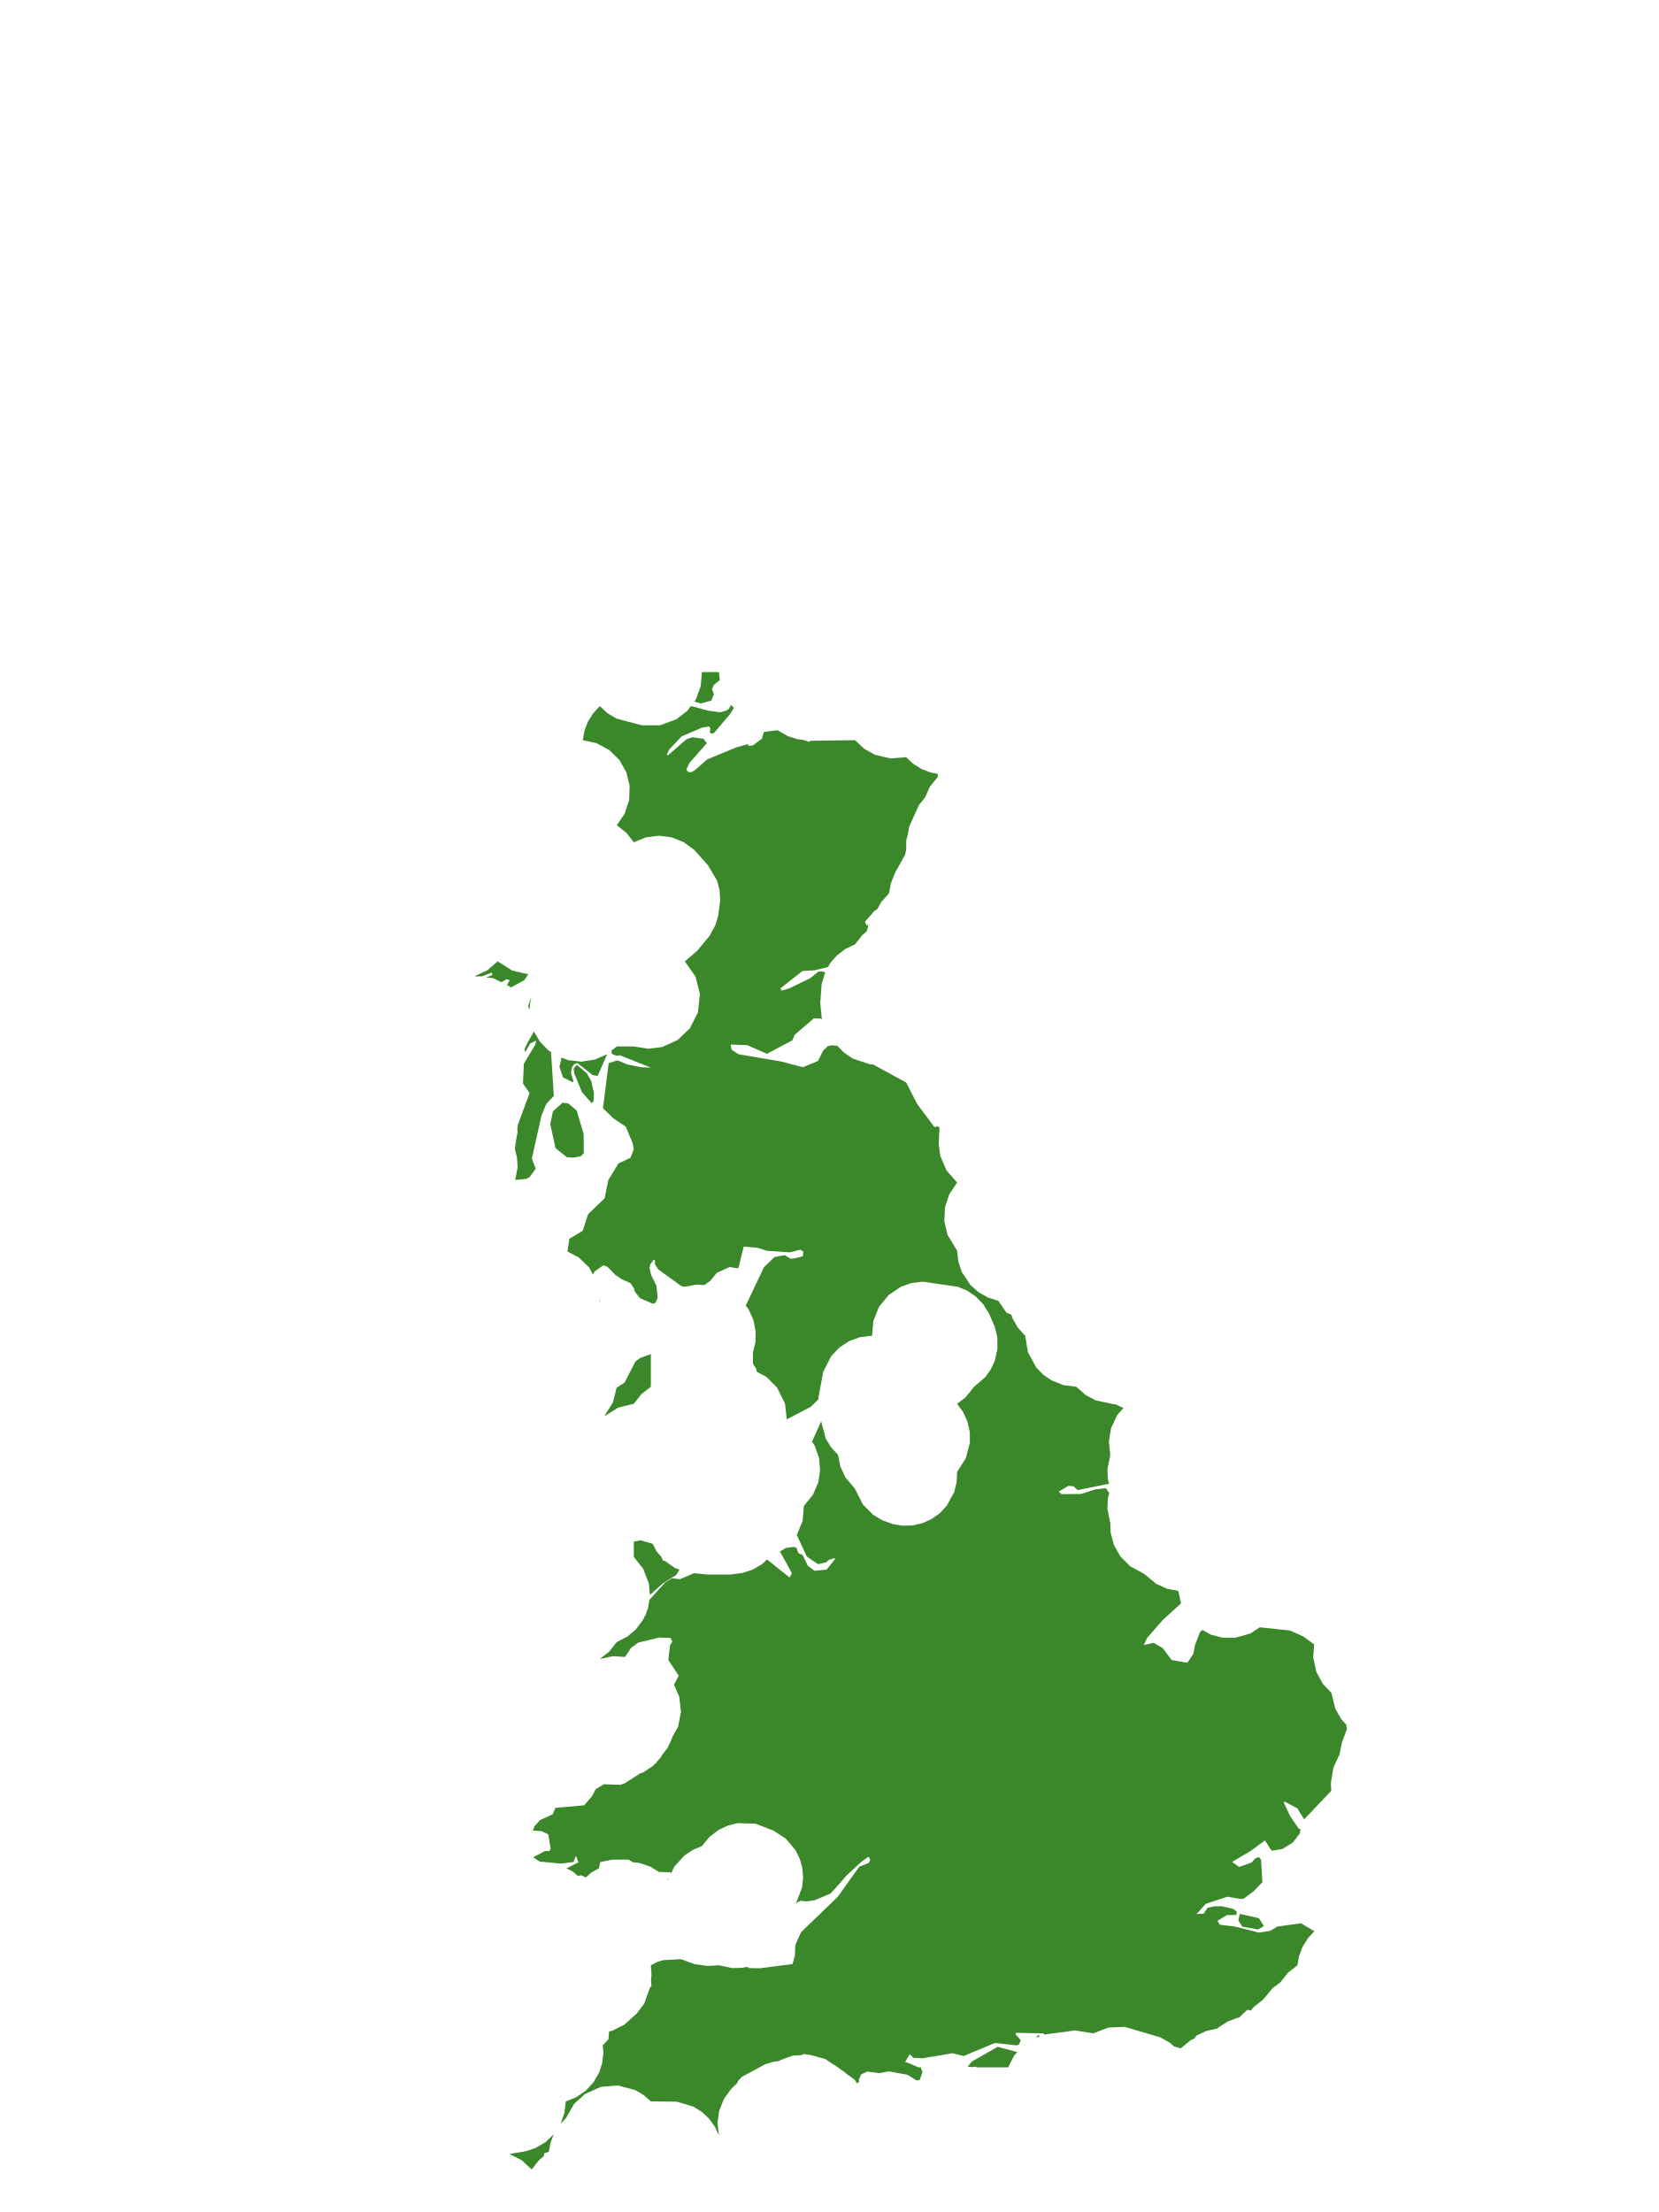
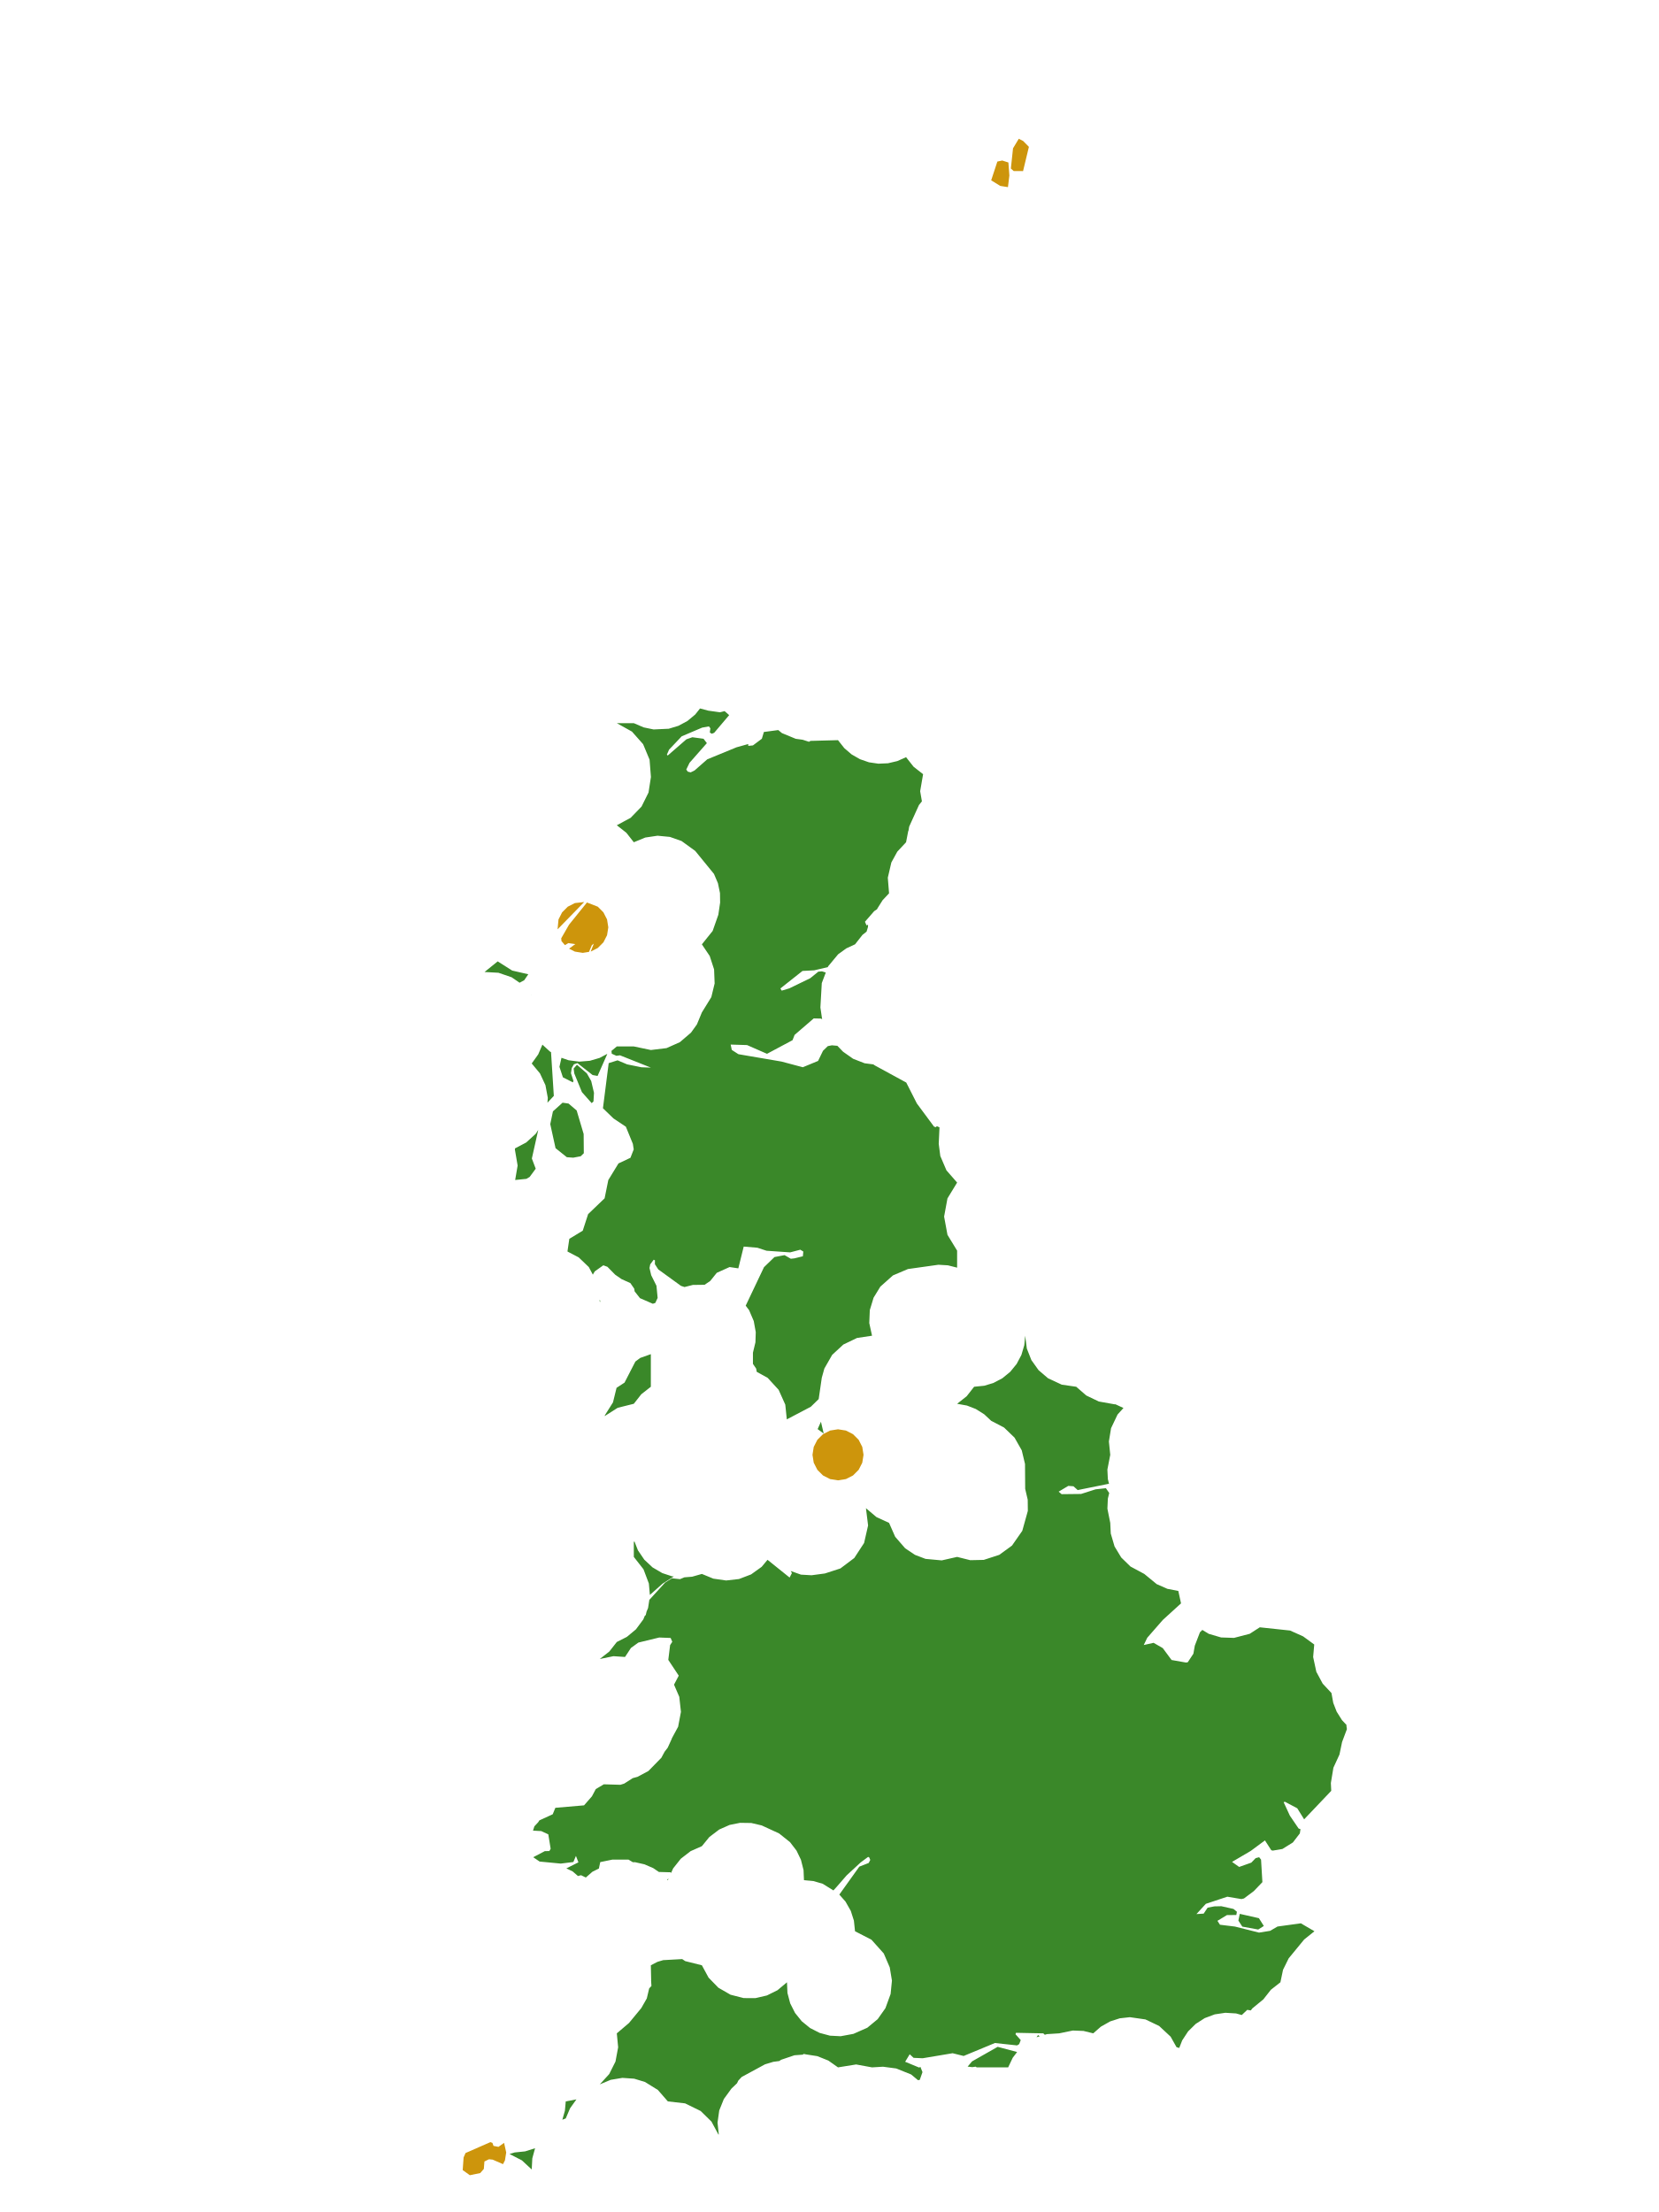
<svg xmlns="http://www.w3.org/2000/svg" width="378pt" height="504pt" viewBox="0 0 378 504" version="1.1">
  <g id="data">
    <rect x="0" y="0" width="378" height="504" style="fill:rgb(100%,100%,100%);fill-opacity:1;stroke:none;" />
    <path style=" stroke:none;fill-rule:nonzero;fill:rgb(100%,100%,100%);fill-opacity:1;" d="M 53.309 504 L 324.691 504 L 324.691 0 L 53.309 0 Z M 53.309 504 " />
-     <path style=" stroke:none;fill-rule:nonzero;fill:rgb(22.745%,53.333%,16.078%);fill-opacity:1;" d="M 159.922 153.137 L 163.801 153.137 L 164.012 154.961 L 162.602 156.074 L 162.234 157.082 L 162.672 158.176 L 162.078 159.633 L 159.645 160.289 L 158.199 159.812 L 158.543 159.344 L 159.664 156.336 Z M 166.543 160.633 L 167.23 161.281 L 166.418 162.609 L 162.723 166.969 L 162.176 167.184 L 161.727 166.895 L 161.859 165.949 L 161.531 165.508 L 159.984 165.785 L 155.32 167.77 L 152.441 170.812 L 151.949 171.945 L 152.141 172.145 L 156.391 168.453 L 157.75 167.98 L 160.301 168.324 L 161.059 169.32 L 157.109 173.805 L 156.367 175.34 L 156.707 175.816 L 157.367 175.984 L 158.262 175.543 L 161.141 173.016 L 167.809 170.273 L 170.48 169.527 L 170.492 169.949 L 171.555 169.84 L 173.59 168.316 L 174.047 166.781 L 177.188 166.363 L 177.309 166.469 L 179.508 167.727 L 181.68 168.422 L 183.066 168.605 L 184.32 169.012 L 184.723 168.785 L 194.816 168.645 L 196.961 170.645 L 199.418 172 L 202.891 172.805 L 206.445 172.523 L 208.02 173.996 L 209.949 175.211 L 212.078 176.027 L 213.586 176.293 L 213.672 176.582 L 213.68 177.035 L 211.875 179.234 L 210.84 181.547 L 210.832 181.605 L 209.383 183.426 L 207.156 188.34 L 206.848 190.156 L 206.5 191.402 L 206.473 193.648 L 206.227 194.742 L 203.938 198.859 L 203.914 199.039 L 203.758 199.285 L 202.941 201.418 L 202.57 203.539 L 200.793 205.52 L 199.898 207.133 L 199.18 207.605 L 197.078 210.023 L 197.434 210.84 L 197.785 210.703 L 197.762 211.238 L 197.445 212.273 L 196.523 213 L 194.816 215.168 L 192.617 216.211 L 190.688 217.688 L 189.176 219.426 L 188.648 220.348 L 185.52 221.086 L 182.848 221.227 L 177.805 225.219 L 178.117 225.715 L 179.844 225.195 L 184.609 222.887 L 186.457 221.387 L 187.289 221.316 L 188.023 221.543 L 187.199 224.246 L 186.898 228.551 L 187.211 231.809 L 187.344 232.25 L 187.07 232.078 L 185.406 232.043 L 181.047 235.801 L 180.578 237.004 L 174.762 240.109 L 170.215 238.117 L 166.48 238.004 L 166.738 239.223 L 168.246 240.195 L 178.062 241.875 L 182.922 243.168 L 186.398 241.73 L 187.52 239.418 L 188.617 238.355 L 189.539 238.172 L 190.777 238.285 L 192.281 239.797 L 194.273 241.184 L 198.254 242.508 L 199.023 242.543 L 199.34 242.762 L 206.488 246.656 L 208.91 251.43 L 212.824 256.707 L 213.266 256.828 L 213.434 256.586 L 214.062 256.863 L 213.887 260.605 L 214.246 263.387 L 215.648 266.664 L 218.078 269.445 L 216.289 272.105 L 215.32 275.027 L 215.16 278.227 L 215.879 281.352 L 218.078 284.953 L 218.332 287.379 L 219.141 289.816 L 221.129 292.805 L 222.953 294.422 L 225.078 295.625 L 227.281 296.328 L 227.434 296.344 L 229.305 299.062 L 230.465 299.605 L 230.629 300.262 L 231.883 302.461 L 233.586 304.34 L 234.219 308.129 L 236.133 311.605 L 237.652 313.176 L 239.551 314.496 L 242.289 315.594 L 245.215 315.969 L 247.301 317.816 L 249.645 319.07 L 253.715 319.949 L 254.09 319.934 L 255.984 320.812 L 254.555 322.414 L 253.152 325.414 L 252.66 328.434 L 252.969 331.477 L 252.316 334.844 L 252.422 337.004 L 252.699 338.137 L 252.602 338.082 L 245.551 339.512 L 244.59 338.645 L 243.406 338.559 L 241.211 339.871 L 241.887 340.445 L 246.324 340.395 L 249.617 339.344 L 251.977 339.082 L 252.734 340.18 L 252.422 341.457 L 252.32 343.746 L 252.969 346.984 L 253.066 349.285 L 253.797 352 L 255.234 354.566 L 257.473 356.848 L 260.723 358.617 L 263.445 360.875 L 265.867 361.973 L 268.477 362.492 L 269.094 365.324 L 264.953 369.094 L 261.395 373.164 L 260.602 374.816 L 262.844 374.312 L 264.938 375.52 L 266.938 378.227 L 270.219 378.805 L 270.625 378.746 L 271.91 376.797 L 272.234 374.961 L 273.406 371.914 L 273.953 371.371 L 275.875 372.453 L 278.602 373.145 L 281.418 373.16 L 284.867 372.203 L 287.047 370.777 L 293.949 371.516 L 296.914 372.844 L 299.445 374.695 L 299.199 377.551 L 299.922 380.914 L 301.371 383.609 L 303.371 385.754 L 304.242 389.312 L 305.543 391.633 L 306.809 393.027 L 306.777 393.191 L 306.891 393.977 L 305.789 396.918 L 305.188 399.809 L 305.117 399.891 L 303.812 402.773 L 303.234 406.262 L 303.32 408.039 L 297.145 414.531 L 295.578 412.012 L 292.742 410.516 L 292.48 410.637 L 293.898 413.703 L 295.891 416.629 L 296.312 416.766 L 296.164 417.742 L 294.574 419.805 L 292.191 421.289 L 290.004 421.656 L 289.66 421.574 L 288.215 419.332 L 284.977 421.73 L 280.719 424.23 L 282.34 425.379 L 285.105 424.398 L 286.098 423.375 L 286.895 423.164 L 287.328 423.711 L 287.633 428.844 L 285.688 430.875 L 283.441 432.559 L 282.844 432.699 L 279.645 432.16 L 274.75 433.781 L 272.609 436.117 L 274.254 436.016 L 275.152 434.668 L 276.684 434.363 L 278.285 434.328 L 281.055 434.949 L 281.828 435.59 L 281.691 436.328 L 279.555 436.348 L 277.391 437.656 L 277.969 438.547 L 281.383 438.965 L 286.863 440.34 L 289.395 439.938 L 291.074 438.957 L 296.426 438.215 L 299.492 440.031 L 298.02 441.602 L 296.805 443.531 L 295.988 445.664 L 295.617 447.785 L 293.445 449.492 L 291.738 451.66 L 289.934 453.02 L 287.863 455.539 L 285.516 457.426 L 285.012 458.078 L 284.188 457.938 L 282.309 459.711 L 281.863 459.789 L 279.734 460.605 L 277.805 461.82 L 277.426 462.176 L 274.789 462.777 L 272.598 463.816 L 272.098 464.492 L 271.309 464.844 L 269.016 466.727 L 267.473 466.258 L 266.602 465.469 L 264.398 464.215 L 256.25 461.812 L 252.551 461.977 L 249.094 463.293 L 244.961 462.629 L 238.281 463.523 L 238.047 463.605 L 237.715 463.297 L 231.496 463.172 L 231.379 463.496 L 232.574 464.836 L 232.215 465.75 L 231.738 466.043 L 226.691 465.496 L 219.566 468.449 L 217.055 467.824 L 210.223 468.969 L 208.164 468.875 L 207.273 468.059 L 206.238 469.77 L 209.43 471.09 L 209.715 470.938 L 210.188 472.129 L 209.566 473.891 L 208.867 474.035 L 206.719 472.727 L 202.57 471.961 L 200.395 472.363 L 197.625 472.008 L 196.176 472.656 L 195.68 473.863 L 195.754 474.352 L 195.223 474.676 L 194.852 473.973 L 192.574 472.285 L 192.465 472.156 L 191.688 471.629 L 190.289 470.59 L 189.879 470.395 L 188.047 469.148 L 186.121 468.625 L 185.898 468.52 L 185.332 468.41 L 184.34 468.141 L 184.031 468.16 L 183.121 467.984 L 182.777 468.238 L 180.633 468.367 L 177.859 469.375 L 177.523 469.609 L 176.207 469.781 L 174.34 470.336 L 168.992 473.234 L 168.215 474.07 L 167.926 474.676 L 166.566 475.98 L 164.926 478.258 L 163.848 480.984 L 163.484 483.766 L 163.766 486.242 L 163.719 486.379 L 162.891 484.578 L 161.543 482.711 L 159.957 481.223 L 158.004 479.996 L 154.215 478.863 L 148.293 478.801 L 146.66 477.355 L 144.785 476.242 L 140.715 475.156 L 136.895 475.488 L 133.285 477.117 L 130.824 479.355 L 128.906 482.676 L 127.746 483.863 L 128.613 481.398 L 128.906 478.801 L 131.297 477.855 L 133.418 476.41 L 135.25 474.426 L 136.523 472.195 L 137.199 470.117 L 137.477 467.824 L 137.336 466.008 L 138.637 464.641 L 138.781 462.848 L 139.512 462.691 L 142.227 461.336 L 145.145 458.711 L 146.805 456.473 L 148.098 452.855 L 148.43 452.488 L 148.336 451.078 L 148.449 450.039 L 148.293 447.785 L 149.793 447.008 L 151.105 446.613 L 155.246 446.387 L 155.328 446.445 L 158.293 447.543 L 161.297 447.934 L 163.801 447.785 L 166.812 448.422 L 169.125 448.367 L 170.129 448.148 L 170.758 448.422 L 173.156 448.465 L 180.57 447.504 L 181.109 445.633 L 181.211 443.156 L 182.52 440.25 L 190.867 432.195 L 195.793 425.312 L 197.93 424.473 L 198.285 423.781 L 198.07 423.238 L 197.812 423.082 L 196.094 424.355 L 192.906 427.301 L 190.57 429.988 L 189.223 431.449 L 185.629 432.957 L 183.715 433.246 L 182.441 433.062 L 181.211 433.723 L 181.516 433.332 L 182.758 429.977 L 182.988 427.809 L 182.812 425.637 L 182.23 423.535 L 181.27 421.578 L 179.047 418.934 L 176.258 417.117 L 172.195 415.539 L 168.105 415.387 L 165.859 415.938 L 163.656 416.984 L 161.625 418.559 L 159.922 420.645 L 157.906 421.469 L 155.98 422.738 L 153.648 425.281 L 152.926 426.809 L 152.809 426.598 L 150.16 426.527 L 148.152 425.301 L 145.734 424.48 L 144.219 424.316 L 143.211 423.711 L 139.504 423.715 L 136.766 424.277 L 136.469 425.691 L 134.766 426.625 L 133.469 427.785 L 132.395 427.266 L 131.684 427.445 L 130.492 426.41 L 129.043 425.707 L 131.793 424.328 L 131.227 422.867 L 130.641 424.258 L 127.77 424.613 L 122.949 424.152 L 121.496 423.164 L 124.125 421.781 L 125.168 421.754 L 125.465 421.238 L 124.93 417.953 L 123.328 417.211 L 121.445 417.105 L 121.754 416.129 L 122.625 415.195 L 122.895 414.77 L 125.934 413.379 L 126.539 411.906 L 133.074 411.344 L 134.871 409.289 L 135.754 407.633 L 137.586 406.551 L 141.359 406.66 L 142.219 406.391 L 145.871 404.059 L 146.602 403.824 L 148.723 402.395 L 149.105 401.992 L 149.359 401.828 L 149.797 401.258 L 150.48 400.535 L 150.844 399.891 L 152.137 398.207 L 153.055 396.195 L 153.148 395.836 L 154.508 393.438 L 155.152 390.047 L 154.773 386.617 L 153.574 383.844 L 154.652 381.797 L 152.27 378.203 L 152.684 374.836 L 153.176 374.082 L 152.805 373.207 L 150.203 373.105 L 145.449 374.258 L 143.758 375.484 L 142.41 377.535 L 139.648 377.367 L 136.66 378 L 138.832 376.293 L 140.539 374.125 L 142.934 372.895 L 144.895 371.246 L 146.574 368.984 L 146.91 368.18 L 147.133 367.984 L 147.32 367.199 L 147.66 366.383 L 147.938 364.598 L 147.953 364.523 L 151.551 360.582 L 153.094 359.609 L 154.941 359.809 L 158.133 358.457 L 161.297 358.766 L 166.305 358.766 L 169.184 358.391 L 171.469 357.645 L 173.555 356.441 L 174.785 355.324 L 179.91 359.441 L 180.434 358.43 L 177.695 353.488 L 178.785 352.891 L 178.922 352.734 L 180.867 352.449 L 181.504 352.695 L 181.914 353.875 L 182.898 354.332 L 184.078 356.789 L 185.613 357.902 L 188.359 357.621 L 190.336 355.148 L 189.906 355.051 L 188.668 355.527 L 188.312 355.957 L 186.379 356.387 L 183.812 354.641 L 181.551 349.738 L 181.559 349.73 L 182.867 346.539 L 183.184 343.109 L 185.199 340.621 L 186.422 337.801 L 186.859 335.02 L 186.613 332.211 L 185.645 329.43 L 185.016 328.477 L 187.098 323.836 L 188.141 327.746 L 189.312 329.703 L 190.938 331.477 L 191.496 334.207 L 192.621 336.617 L 194.816 339.23 L 196.594 342.77 L 198.93 345.133 L 201.012 346.387 L 203.43 347.254 L 205.711 347.633 L 207.895 347.57 L 210.152 347.059 L 212.262 346.109 L 214.145 344.762 L 215.719 343.07 L 217.383 340.031 L 217.961 337.793 L 218.078 335.355 L 220.078 332.227 L 220.98 328.754 L 220.969 326.316 L 220.445 323.934 L 219.438 321.715 L 218.078 319.848 L 219.977 318.402 L 221.953 315.969 L 224.477 313.793 L 225.746 312.016 L 226.664 310.035 L 227.258 307.406 L 227.234 304.711 L 226.676 302.336 L 225.34 299.277 L 224.062 297.211 L 222.383 295.453 L 220.375 294.082 L 218.25 293.195 L 210.285 292.035 L 207.734 292.324 L 205.305 293.164 L 202.434 295.102 L 200.262 297.797 L 198.98 301.016 L 198.691 304.34 L 196.016 304.652 L 193.48 305.57 L 191.227 307.051 L 189.375 309.008 L 187.578 312.547 L 186.48 318.445 L 186.492 318.82 L 184.742 320.527 L 179.27 323.402 L 178.855 319.793 L 177.043 316.141 L 174.602 313.707 L 172.418 312.551 L 172.289 311.832 L 171.555 310.754 L 171.555 308.215 L 172.109 305.969 L 172.199 303.531 L 171.668 300.754 L 170.547 298.301 L 169.918 297.469 L 174.074 288.723 L 176.465 286.418 L 178.758 285.98 L 180.191 286.805 L 181.016 286.711 L 182.934 286.238 L 183.031 285.16 L 182.344 284.746 L 180.035 285.352 L 174.656 284.98 L 172.566 284.293 L 169.453 284.031 L 168.227 288.992 L 166.234 288.695 L 163.312 290.012 L 161.832 291.855 L 160.473 292.785 L 158.637 292.703 L 155.852 293.211 L 155.16 292.984 L 149.984 289.23 L 149.215 288.043 L 149.23 287.168 L 148.945 287.023 L 148.156 288.078 L 147.988 288.91 L 148.375 290.555 L 149.574 292.961 L 149.84 295.727 L 149.309 296.871 L 148.746 297.059 L 145.816 295.781 L 144.602 294.238 L 144.508 293.621 L 143.633 292.355 L 141.613 291.438 L 140.164 290.434 L 138.398 288.637 L 137.465 288.297 L 135.512 289.684 L 135.086 290.414 L 134.242 288.797 L 131.852 286.492 L 129.312 285.164 L 129.301 285.094 L 129.719 282.266 L 132.777 280.41 L 134.004 276.633 L 137.758 273.035 L 138.602 268.871 L 140.918 265.086 L 143.645 263.801 L 144.391 261.887 L 144.195 260.621 L 142.602 256.719 L 139.777 254.832 L 137.379 252.512 L 138.688 242.234 L 140.711 241.594 L 142.887 242.512 L 146.156 243.176 L 148.301 243.254 L 141.262 240.453 L 140.441 240.562 L 139.387 240.086 L 139.312 239.391 L 140.539 238.43 L 144.414 238.43 L 147.707 238.957 L 150.887 238.562 L 154.383 236.969 L 157.172 234.324 L 159.02 230.672 L 159.48 226.473 L 158.465 222.508 L 156.047 219.047 L 158.895 216.598 L 161.699 213.188 L 163.023 210.742 L 163.629 208.672 L 164.109 205.137 L 163.961 202.844 L 163.367 200.625 L 161.289 197.125 L 158.125 193.605 L 155.746 191.863 L 153.004 190.777 L 150.074 190.414 L 147.148 190.797 L 144.414 191.906 L 142.707 189.738 L 140.539 188.031 L 142.332 185.383 L 143.359 182.223 L 143.465 179.027 L 142.699 175.922 L 141.113 173.145 L 138.832 170.906 L 135.91 169.324 L 132.785 168.645 L 133.191 166.402 L 133.973 164.395 L 135.188 162.465 L 136.66 160.891 L 138.438 162.52 L 140.508 163.746 L 146.281 165.262 L 150.379 165.258 L 154.109 163.895 L 156.645 161.926 L 157.422 160.867 L 161.363 161.918 L 164.043 162.293 L 165.242 161.992 L 166.016 161.605 Z M 236.945 463.988 L 236.098 464.281 L 236.523 463.684 Z M 231.785 467.559 L 231.027 468.418 L 229.707 471.047 L 222.543 471.047 L 222.297 470.887 L 221.531 470.996 L 220.473 470.871 L 221.477 469.684 L 227.316 466.367 Z M 152.332 428.059 L 152.168 428.398 L 151.996 428.234 Z M 148.074 363.402 L 147.84 360.793 L 146.559 357.449 L 144.414 354.738 L 144.414 351.297 L 144.664 351.184 L 146.004 350.957 L 148.746 351.766 L 149.609 353.488 L 150.695 354.742 L 151.039 355.578 L 151.543 355.684 L 153.746 357.242 L 154.824 357.656 L 154.066 358.859 L 150.984 360.816 Z M 148.293 308.539 L 148.293 315.969 L 146.121 317.676 L 144.414 319.848 L 140.855 320.715 L 137.766 322.66 L 137.848 322.418 L 139.668 319.527 L 140.48 316.215 L 142.301 315.023 L 144.766 310.23 L 145.863 309.406 Z M 136.77 296.641 L 136.66 296.586 L 136.609 296.168 L 136.734 296.309 Z M 117.387 268.855 L 117.938 265.953 L 117.805 263.793 L 117.32 261.867 L 117.492 260.438 L 117.941 257.816 L 117.863 257.348 L 117.992 256.27 L 120.664 249.059 L 119.164 246.891 L 119.359 242.367 L 121.945 238.055 L 122.191 237.094 L 120.824 237.742 L 119.637 239.75 L 119.488 239.094 L 120.047 237.867 L 121.652 235.004 L 121.672 235.086 L 122.988 237.293 L 124.855 239.238 L 125.547 239.688 L 126.188 249.699 L 124.449 251.559 L 123.367 254.191 L 121.184 263.965 L 122.062 266.289 L 120.68 268.164 L 119.945 268.598 Z M 119.922 230.266 L 119.887 230.18 L 119.918 230.164 Z M 116.367 225.012 L 116.137 224.754 L 115.508 224.441 L 116.137 223.34 L 115.426 223.117 L 114.219 223.793 L 112.363 222.859 L 110.754 222.695 L 112.215 222.164 L 112.035 221.59 L 109.863 222.445 L 108.602 222.48 L 108.176 222.438 L 108.176 222.426 L 111.012 221.098 L 113.398 219.047 L 116.703 221.141 L 120.371 221.984 L 119.445 223.34 Z M 121.105 226.594 L 121.152 226.801 L 121.141 226.871 Z M 121.031 227.402 L 120.688 229.062 L 120.68 230.074 L 120.316 229.273 L 120.977 227.387 Z M 127.938 240.984 L 129.535 241.574 L 132.469 241.895 L 135.512 241.43 L 138.215 240.254 L 138.34 240.156 L 138.32 240.258 L 136.156 245.152 L 135.023 244.945 L 131.566 242.223 L 130.758 242.5 L 130.27 243.348 L 130.094 244.535 L 130.664 246.309 L 130.52 246.613 L 128.258 245.465 L 127.469 243.074 Z M 121.152 494.309 L 118.914 492.238 L 116.09 490.781 L 119.812 490.152 L 121.992 489.43 L 124.199 488.148 L 126.152 486.316 L 125.402 488.324 L 125.059 490.273 L 124.039 490.598 L 123.852 491.355 L 122.859 492.137 Z M 286.68 439.637 L 283.059 438.977 L 282.164 437.605 L 282.484 436.07 L 286.84 437.055 L 287.961 438.832 Z M 134.812 251.348 L 132.59 248.836 L 130.844 244.566 L 130.707 243.465 L 131.461 242.613 L 133.719 244.574 L 134.707 246.312 L 135.34 249.004 L 135.223 250.969 Z M 130.613 263.773 L 129.152 263.668 L 126.582 261.613 L 125.375 256.129 L 125.988 253.219 L 128.18 251.246 L 129.539 251.441 L 131.391 253.016 L 132.984 258.383 L 133.02 262.766 L 132.309 263.453 Z M 130.613 263.773 " />
+     <path style=" stroke:none;fill-rule:nonzero;fill:rgb(22.745%,53.333%,16.078%);fill-opacity:1;" d="M 218.078 319.848 L 220.246 318.141 L 221.953 315.969 L 224.254 315.738 L 226.344 315.109 L 228.391 314.027 L 230.18 312.562 L 231.641 310.773 L 232.723 308.73 L 233.379 306.512 L 233.586 304.34 L 233.961 307.266 L 234.996 309.891 L 236.637 312.191 L 238.781 314.027 L 241.918 315.492 L 245.215 315.969 L 247.508 317.961 L 250.359 319.328 L 253.965 319.969 L 254.152 319.961 L 255.977 320.809 L 254.629 322.305 L 253.152 325.414 L 252.66 328.434 L 252.969 331.477 L 252.316 334.844 L 252.422 337.004 L 252.699 338.137 L 252.602 338.082 L 245.551 339.512 L 244.59 338.645 L 243.406 338.559 L 241.211 339.871 L 241.887 340.445 L 246.324 340.395 L 249.617 339.344 L 251.977 339.082 L 252.734 340.18 L 252.422 341.457 L 252.32 343.746 L 252.969 346.984 L 253.086 349.414 L 253.949 352.355 L 255.469 354.871 L 257.574 356.926 L 260.723 358.617 L 263.555 360.941 L 265.988 362.012 L 268.477 362.492 L 269.094 365.324 L 264.953 369.094 L 261.395 373.164 L 260.602 374.816 L 262.844 374.312 L 264.938 375.52 L 266.938 378.227 L 270.219 378.805 L 270.625 378.746 L 271.91 376.797 L 272.234 374.961 L 273.406 371.914 L 273.949 371.375 L 275.398 372.258 L 278.223 373.09 L 281.164 373.188 L 284.75 372.258 L 287.039 370.777 L 293.949 371.516 L 296.914 372.844 L 299.445 374.695 L 299.199 377.551 L 299.922 380.914 L 301.371 383.609 L 303.371 385.754 L 303.777 387.996 L 304.559 390.004 L 305.773 391.934 L 306.809 393.039 L 306.777 393.191 L 306.891 393.977 L 305.789 396.918 L 305.195 399.773 L 305.188 399.785 L 303.812 402.773 L 303.234 406.262 L 303.32 408.039 L 297.145 414.531 L 295.578 412.012 L 292.742 410.516 L 292.48 410.637 L 293.898 413.703 L 295.891 416.629 L 296.312 416.766 L 296.164 417.742 L 294.574 419.805 L 292.191 421.289 L 290.004 421.656 L 289.66 421.574 L 288.215 419.332 L 284.977 421.73 L 280.719 424.23 L 282.34 425.379 L 285.105 424.398 L 286.098 423.375 L 286.895 423.164 L 287.328 423.711 L 287.633 428.844 L 285.688 430.875 L 283.441 432.559 L 282.844 432.699 L 279.645 432.16 L 274.75 433.781 L 272.609 436.117 L 274.254 436.016 L 275.152 434.668 L 276.684 434.363 L 278.285 434.328 L 281.055 434.949 L 281.828 435.59 L 281.691 436.328 L 279.555 436.348 L 277.391 437.656 L 277.969 438.547 L 281.383 438.965 L 286.863 440.34 L 289.395 439.938 L 291.074 438.957 L 296.395 438.223 L 299.492 440.031 L 297.145 441.918 L 293.625 446.203 L 292.336 448.812 L 291.738 451.66 L 289.566 453.367 L 287.863 455.539 L 285.344 457.609 L 284.992 458.074 L 284.188 457.938 L 282.934 459.121 L 281.633 458.758 L 279.195 458.609 L 276.781 458.969 L 274.496 459.824 L 272.441 461.141 L 270.703 462.855 L 269.363 464.895 L 268.688 466.625 L 268.066 466.438 L 266.723 464.047 L 264.102 461.609 L 260.984 460.121 L 257.438 459.613 L 255.145 459.867 L 252.949 460.574 L 250.828 461.773 L 249.094 463.293 L 246.867 462.746 L 244.449 462.652 L 241.34 463.293 L 238.531 463.473 L 238.059 463.617 L 237.715 463.297 L 231.496 463.172 L 231.379 463.496 L 232.574 464.836 L 232.215 465.75 L 231.738 466.043 L 226.691 465.496 L 219.566 468.449 L 217.055 467.824 L 210.223 468.969 L 208.164 468.875 L 207.273 468.059 L 206.238 469.77 L 209.43 471.09 L 209.715 470.938 L 210.188 472.129 L 209.566 473.891 L 209.176 473.973 L 207.598 472.664 L 204.199 471.297 L 201.195 470.898 L 198.691 471.047 L 195.07 470.383 L 190.938 471.047 L 188.734 469.496 L 186.234 468.492 L 183.699 468.098 L 183.695 468.098 L 183.121 467.984 L 182.891 468.152 L 181.012 468.289 L 177.977 469.316 L 177.555 469.602 L 176.207 469.781 L 174.34 470.336 L 168.992 473.234 L 168.215 474.07 L 167.93 474.668 L 166.652 475.887 L 164.926 478.258 L 163.879 480.859 L 163.488 483.637 L 163.766 486.238 L 163.715 486.395 L 162.109 483.402 L 159.648 480.992 L 156.098 479.25 L 152.168 478.801 L 149.895 476.191 L 146.953 474.371 L 144.496 473.625 L 141.809 473.441 L 139.148 473.883 L 136.66 474.922 L 138.809 472.57 L 140.238 469.719 L 140.844 466.465 L 140.539 463.293 L 143.309 460.941 L 146.117 457.539 L 147.371 455.34 L 147.914 453.059 L 148.43 452.488 L 148.348 451.238 L 148.367 451.164 L 148.293 447.785 L 149.793 447.008 L 151.105 446.613 L 155.434 446.375 L 156.125 446.836 L 159.922 447.785 L 161.445 450.598 L 163.676 452.895 L 166.449 454.492 L 169.426 455.258 L 172.113 455.27 L 174.734 454.664 L 177.148 453.469 L 179.309 451.66 L 179.422 454.102 L 180.047 456.461 L 181.148 458.641 L 182.68 460.543 L 184.574 462.082 L 186.75 463.191 L 189.105 463.824 L 191.543 463.949 L 194.449 463.414 L 197.609 462.02 L 199.977 460.062 L 201.746 457.555 L 202.926 454.316 L 203.227 451.277 L 202.73 448.27 L 201.367 445.098 L 198.559 441.961 L 194.816 440.031 L 194.559 437.605 L 193.855 435.402 L 192.652 433.277 L 191.238 431.676 L 195.793 425.312 L 197.93 424.473 L 198.285 423.781 L 198.07 423.238 L 197.812 423.082 L 196.094 424.355 L 192.906 427.301 L 190.57 429.988 L 189.887 430.73 L 187.457 429.215 L 185.359 428.605 L 183.184 428.398 L 183.086 426.098 L 182.492 423.742 L 181.492 421.668 L 180.012 419.738 L 177.516 417.746 L 173.559 415.922 L 171.184 415.367 L 168.617 415.328 L 166.227 415.812 L 163.875 416.852 L 161.625 418.559 L 159.922 420.645 L 157.348 421.785 L 155.121 423.508 L 153.371 425.715 L 152.902 426.766 L 152.809 426.598 L 150.125 426.523 L 148.836 425.648 L 146.844 424.785 L 144.73 424.305 L 144.188 424.301 L 143.211 423.711 L 139.504 423.715 L 136.766 424.277 L 136.457 425.738 L 134.973 426.48 L 133.48 427.789 L 132.395 427.266 L 131.684 427.445 L 130.492 426.41 L 129.043 425.707 L 131.793 424.328 L 131.227 422.867 L 130.641 424.258 L 127.77 424.613 L 122.949 424.152 L 121.496 423.164 L 124.125 421.781 L 125.168 421.754 L 125.465 421.238 L 124.93 417.953 L 123.328 417.211 L 121.445 417.105 L 121.754 416.129 L 122.625 415.195 L 122.895 414.77 L 125.934 413.379 L 126.539 411.906 L 133.074 411.344 L 134.871 409.289 L 135.754 407.633 L 137.586 406.551 L 141.359 406.66 L 142.219 406.391 L 144.168 405.145 L 145.266 404.844 L 147.746 403.512 L 150.688 400.504 L 151.434 399.121 L 152.137 398.207 L 153.055 396.195 L 153.086 396.066 L 154.508 393.438 L 155.152 390.047 L 154.773 386.617 L 153.574 383.844 L 154.652 381.797 L 152.27 378.203 L 152.684 374.836 L 153.176 374.082 L 152.805 373.207 L 150.203 373.105 L 145.449 374.258 L 143.758 375.484 L 142.41 377.535 L 139.773 377.359 L 136.66 378 L 138.832 376.293 L 140.539 374.125 L 142.824 372.965 L 144.895 371.246 L 146.574 368.984 L 146.91 368.18 L 147.133 367.984 L 147.32 367.199 L 147.66 366.383 L 147.938 364.594 L 147.953 364.523 L 151.551 360.582 L 153.094 359.609 L 154.941 359.809 L 155.934 359.391 L 157.699 359.25 L 159.922 358.617 L 162.531 359.691 L 165.453 360.109 L 168.387 359.777 L 171.141 358.723 L 173.539 357.004 L 174.879 355.398 L 179.91 359.441 L 180.434 358.43 L 180.168 357.945 L 182.492 358.777 L 184.914 358.918 L 187.953 358.512 L 191.484 357.367 L 194.648 354.984 L 196.883 351.562 L 197.793 347.574 L 197.305 343.641 L 199.711 345.672 L 202.57 346.984 L 203.965 350.152 L 206.234 352.77 L 208.473 354.27 L 210.875 355.188 L 214.574 355.531 L 218.078 354.738 L 221.066 355.484 L 224.145 355.418 L 227.68 354.27 L 230.582 352.156 L 232.926 348.797 L 234.191 344.254 L 234.164 341.707 L 233.586 339.23 L 233.547 333.562 L 232.805 330.457 L 231.164 327.566 L 228.773 325.262 L 225.832 323.723 L 224.258 322.25 L 222.328 321.035 L 220.32 320.254 Z M 236.906 463.961 L 236.203 464.172 L 236.164 464.191 L 236.523 463.684 Z M 231.746 467.547 L 230.75 468.852 L 229.707 471.047 L 222.543 471.047 L 222.297 470.887 L 221.531 470.996 L 220.473 470.871 L 221.477 469.684 L 227.316 466.367 Z M 152.32 428.066 L 152.168 428.398 L 152 428.23 Z M 148.074 363.402 L 147.84 360.793 L 146.621 357.559 L 144.414 354.738 L 144.414 351.297 L 144.562 351.23 L 145.359 353.25 L 146.809 355.375 L 148.684 357.129 L 150.902 358.426 L 153.098 359.152 L 153.523 359.203 L 150.984 360.816 Z M 165.102 162.027 L 166.141 162.938 L 162.723 166.969 L 162.176 167.184 L 161.727 166.895 L 161.859 165.949 L 161.531 165.508 L 159.984 165.785 L 155.32 167.77 L 152.441 170.812 L 151.949 171.945 L 152.141 172.145 L 156.391 168.453 L 157.75 167.98 L 160.301 168.324 L 161.059 169.32 L 157.109 173.805 L 156.367 175.34 L 156.707 175.816 L 157.367 175.984 L 158.262 175.543 L 161.141 173.016 L 167.809 170.273 L 170.48 169.527 L 170.492 169.949 L 171.555 169.84 L 173.59 168.316 L 174.047 166.781 L 177.328 166.344 L 178.156 167.031 L 181.309 168.336 L 182.875 168.547 L 184.32 169.012 L 184.711 168.793 L 184.809 168.805 L 190.938 168.645 L 192.371 170.461 L 194.027 171.883 L 195.918 172.973 L 197.984 173.688 L 200.145 174.004 L 202.324 173.91 L 204.449 173.41 L 206.445 172.523 L 208.152 174.691 L 210.324 176.398 L 209.656 180.277 L 210.055 182.582 L 209.383 183.426 L 207.156 188.34 L 207 189.254 L 206.926 189.422 L 206.445 191.906 L 204.445 194.051 L 203.094 196.512 L 202.285 199.984 L 202.57 203.539 L 201.098 205.109 L 199.883 207.039 L 199.828 207.176 L 199.18 207.605 L 197.078 210.023 L 197.434 210.84 L 197.785 210.703 L 197.762 211.238 L 197.445 212.273 L 196.523 213 L 194.816 215.168 L 192.84 216.078 L 190.973 217.426 L 188.688 220.176 L 188.621 220.355 L 185.52 221.086 L 182.848 221.227 L 177.805 225.219 L 178.117 225.715 L 179.844 225.195 L 184.609 222.887 L 186.457 221.387 L 187.289 221.316 L 188.156 221.586 L 187.242 223.992 L 186.926 229.555 L 187.324 232.238 L 187.07 232.078 L 185.406 232.043 L 181.047 235.801 L 180.578 237.004 L 174.762 240.109 L 170.215 238.117 L 166.48 238.004 L 166.738 239.223 L 168.246 240.195 L 178.062 241.875 L 182.922 243.168 L 186.398 241.73 L 187.52 239.418 L 188.617 238.355 L 189.539 238.172 L 190.793 238.285 L 192.09 239.629 L 194.383 241.242 L 197 242.262 L 198.988 242.52 L 199.34 242.762 L 206.488 246.656 L 208.91 251.43 L 212.824 256.707 L 213.266 256.828 L 213.434 256.586 L 214.062 256.863 L 213.887 260.605 L 214.246 263.387 L 215.648 266.664 L 218.078 269.445 L 215.879 273.051 L 215.113 277.199 L 215.879 281.352 L 218.078 284.953 L 218.078 288.832 L 215.977 288.301 L 213.816 288.172 L 206.875 289.148 L 203.453 290.602 L 200.582 293.16 L 199.043 295.676 L 198.184 298.504 L 198.062 301.453 L 198.691 304.34 L 195.27 304.852 L 192.152 306.352 L 189.609 308.703 L 187.828 311.816 L 187.242 313.922 L 186.535 318.777 L 184.742 320.527 L 179.273 323.402 L 178.926 320.043 L 177.41 316.668 L 174.906 313.938 L 172.422 312.57 L 172.289 311.832 L 171.555 310.754 L 171.555 308.215 L 172.125 305.844 L 172.199 303.531 L 171.742 301 L 170.68 298.523 L 169.906 297.492 L 174.074 288.723 L 176.465 286.418 L 178.758 285.98 L 180.191 286.805 L 181.016 286.711 L 182.934 286.238 L 183.031 285.16 L 182.344 284.746 L 180.035 285.352 L 174.656 284.98 L 172.566 284.293 L 169.453 284.031 L 168.227 288.992 L 166.234 288.695 L 163.312 290.012 L 161.832 291.855 L 160.547 292.734 L 157.867 292.77 L 155.965 293.25 L 155.16 292.984 L 149.984 289.23 L 149.215 288.043 L 149.23 287.168 L 148.945 287.023 L 148.156 288.078 L 147.988 288.91 L 148.375 290.555 L 149.574 292.961 L 149.84 295.727 L 149.309 296.871 L 148.746 297.059 L 145.816 295.781 L 144.602 294.238 L 144.508 293.621 L 143.633 292.355 L 141.613 291.438 L 140.164 290.434 L 138.398 288.637 L 137.465 288.297 L 135.512 289.684 L 135.078 290.426 L 134.16 288.699 L 131.852 286.492 L 129.312 285.164 L 129.301 285.094 L 129.719 282.266 L 132.777 280.41 L 134.004 276.633 L 137.758 273.035 L 138.602 268.871 L 140.918 265.086 L 143.645 263.801 L 144.391 261.887 L 144.195 260.621 L 142.602 256.719 L 139.777 254.832 L 137.379 252.512 L 138.688 242.234 L 140.711 241.594 L 142.887 242.512 L 146.156 243.176 L 148.301 243.254 L 141.262 240.453 L 140.441 240.562 L 139.387 240.086 L 139.32 239.445 L 140.539 238.43 L 144.414 238.43 L 148.301 239.242 L 151.867 238.812 L 154.91 237.453 L 157.445 235.285 L 158.793 233.402 L 159.922 230.676 L 162.074 227.191 L 162.828 224.078 L 162.703 220.875 L 161.711 217.828 L 159.922 215.168 L 162.375 212.117 L 163.672 208.422 L 164.078 205.648 L 164.047 203.48 L 163.578 201.23 L 162.676 199.117 L 158.402 193.879 L 155.289 191.625 L 152.629 190.688 L 149.816 190.418 L 147.027 190.832 L 144.414 191.906 L 142.707 189.738 L 140.539 188.031 L 143.688 186.34 L 146.176 183.773 L 147.766 180.574 L 148.312 177.039 L 148.004 173.09 L 146.531 169.559 L 143.992 166.695 L 140.539 164.77 L 144.414 164.77 L 146.656 165.734 L 148.918 166.203 L 152.375 166.043 L 154.586 165.371 L 156.625 164.277 L 158.402 162.801 L 159.5 161.422 L 161.363 161.918 L 164.043 162.293 Z M 187.051 323.938 L 187.68 326.633 L 186.297 325.617 Z M 148.293 308.539 L 148.293 315.969 L 146.121 317.676 L 144.414 319.848 L 140.738 320.766 L 137.766 322.66 L 137.848 322.418 L 139.668 319.527 L 140.48 316.215 L 142.301 315.023 L 144.766 310.23 L 145.863 309.406 Z M 136.77 296.637 L 136.66 296.586 L 136.609 296.168 L 136.734 296.309 Z M 117.379 268.859 L 117.941 265.57 L 117.316 261.914 L 117.348 261.656 L 119.883 260.32 L 122.062 258.336 L 122.637 257.453 L 121.184 263.965 L 122.062 266.289 L 120.68 268.164 L 119.945 268.598 Z M 124.738 251.246 L 124.816 250.141 L 124.277 247.246 L 123.031 244.578 L 121.152 242.309 L 122.633 240.238 L 123.586 238.02 L 125.289 239.578 L 125.551 239.734 L 126.188 249.699 Z M 127.93 241.016 L 129.559 241.578 L 131.973 241.891 L 134.402 241.695 L 136.613 241.047 L 138.348 240.129 L 138.32 240.258 L 136.156 245.152 L 135.023 244.945 L 131.566 242.223 L 130.758 242.5 L 130.27 243.348 L 130.094 244.535 L 130.664 246.309 L 130.52 246.613 L 128.258 245.465 L 127.469 243.074 Z M 128.906 478.801 L 131.336 478.34 L 129.887 480.375 L 128.906 482.676 L 128.129 482.98 L 128.711 480.926 Z M 117.277 490.43 L 119.645 490.188 L 121.914 489.469 L 121.285 491.785 L 121.152 494.309 L 118.914 492.238 L 116.09 490.781 Z M 113.398 219.047 L 116.703 221.141 L 120.371 221.984 L 119.445 223.34 L 118.387 223.914 L 116.574 222.668 L 113.57 221.641 L 110.402 221.469 Z M 121.105 226.594 L 121.152 226.801 L 121.125 226.766 Z M 286.68 439.637 L 283.059 438.977 L 282.164 437.605 L 282.484 436.07 L 286.84 437.055 L 287.961 438.832 Z M 134.812 251.348 L 132.59 248.836 L 130.844 244.566 L 130.707 243.465 L 131.461 242.613 L 133.719 244.574 L 134.707 246.312 L 135.34 249.004 L 135.223 250.969 Z M 130.613 263.773 L 129.152 263.668 L 126.582 261.613 L 125.375 256.129 L 125.988 253.219 L 128.18 251.246 L 129.539 251.441 L 131.391 253.016 L 132.984 258.383 L 133.02 262.766 L 132.309 263.453 Z M 130.613 263.773 " />
+     <path style=" stroke:none;fill-rule:nonzero;fill:rgb(80.392%,58.431%,4.706%);fill-opacity:1;" d="M 196.754 331.477 L 196.469 333.273 L 195.645 334.895 L 194.355 336.184 L 192.734 337.008 L 190.938 337.293 L 189.141 337.008 L 187.52 336.184 L 186.234 334.895 L 185.406 333.273 L 185.125 331.477 L 185.406 329.68 L 186.234 328.059 L 187.52 326.773 L 189.141 325.945 L 190.938 325.66 L 192.734 325.945 L 194.355 326.773 L 195.645 328.059 L 196.469 329.68 Z M 196.754 331.477 " />
+     <path style=" stroke:none;fill-rule:nonzero;fill:rgb(80.392%,58.431%,4.706%);fill-opacity:1;" d="M 138.602 211.293 L 138.316 213.09 L 137.488 214.711 L 136.203 215.996 L 134.582 216.824 L 135.301 215.008 L 134.855 215.348 L 134.203 216.883 L 132.785 217.109 L 130.988 216.824 L 129.66 216.148 L 131.07 215.113 L 129.508 214.883 L 128.715 215.344 L 127.934 214.422 L 127.875 213.785 L 129.656 210.688 L 133.738 205.629 L 136.203 206.586 L 137.488 207.875 L 138.316 209.496 Z M 127.043 211.746 L 127.254 209.496 L 128.078 207.875 L 129.367 206.586 L 130.988 205.762 L 133.109 205.527 Z M 127.043 211.746 " />
+     <path style=" stroke:none;fill-rule:nonzero;fill:rgb(80.392%,58.431%,4.706%);fill-opacity:1;" d="M 115.34 490.43 L 115.055 492.227 L 114.609 493.098 L 112.254 492.07 L 111.41 491.984 L 110.375 492.488 L 110.242 494.184 L 109.422 495.129 L 107.051 495.617 L 105.426 494.453 L 105.629 491.574 L 106.074 490.562 L 111.738 488.078 L 112.199 488.254 L 112.445 488.938 L 113.574 489.156 L 114.855 488.246 Z M 115.34 490.43 " />
+     <path style=" stroke:none;fill-rule:nonzero;fill:rgb(80.392%,58.431%,4.706%);fill-opacity:1;" d="M 232.129 31.617 L 233.125 32.125 L 234.434 33.457 L 233.102 38.984 L 230.969 38.973 L 230.324 38.395 L 230.816 33.793 Z M 229.66 42.637 L 227.91 42.363 L 225.84 41.086 L 227.246 36.809 L 228.363 36.574 L 229.762 37.023 L 229.984 39.984 Z M 229.66 42.637 " />
  </g>
</svg>
